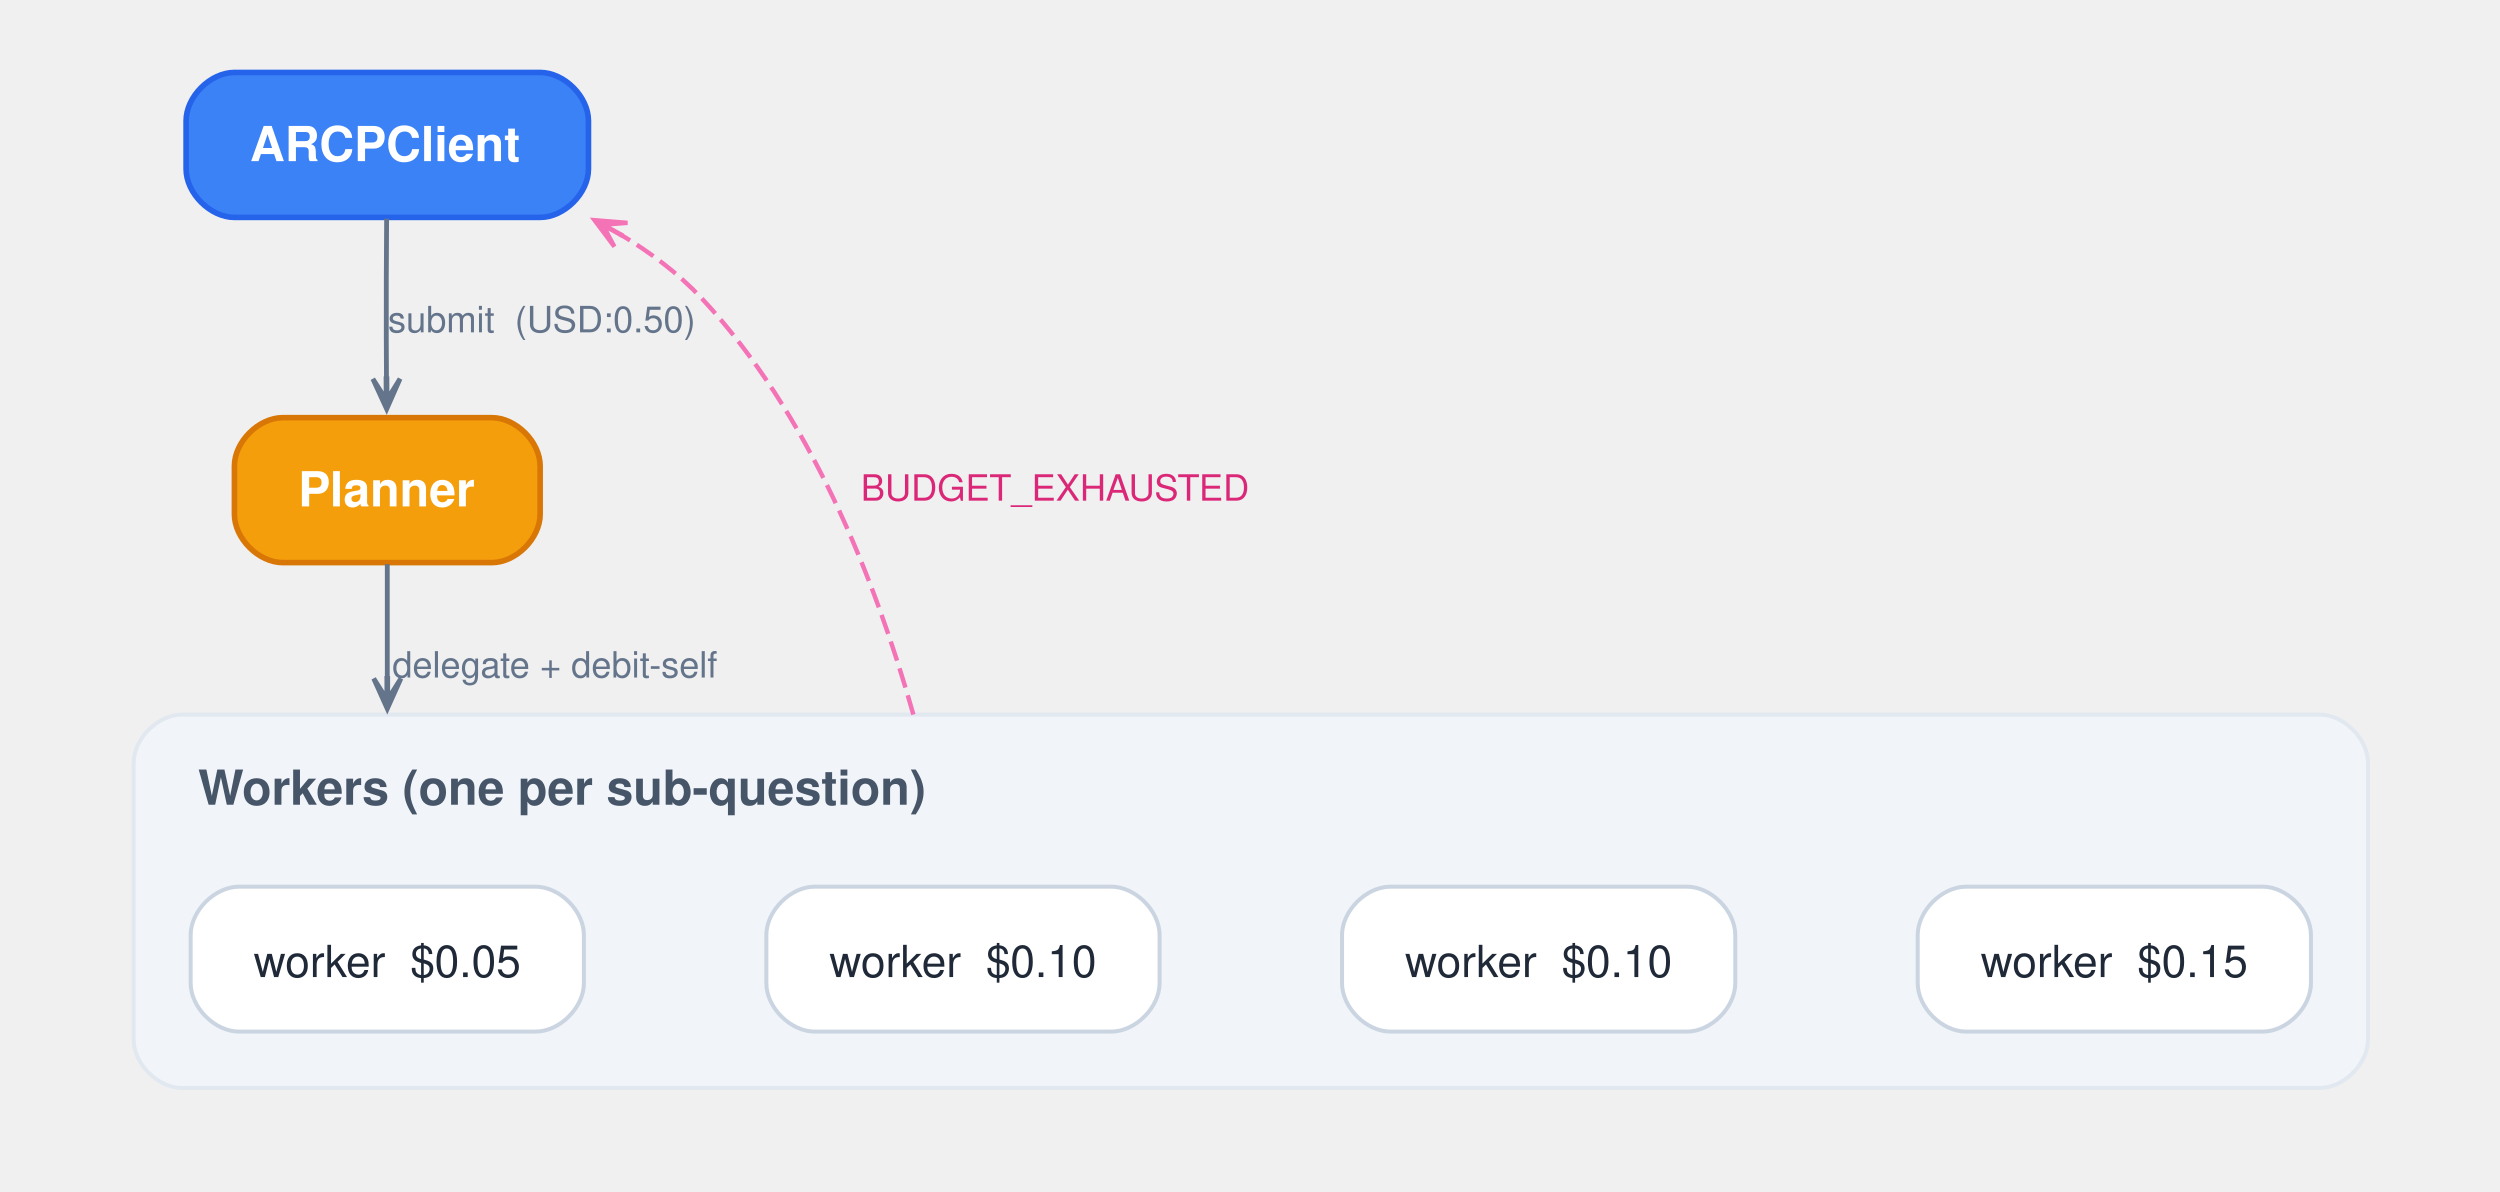
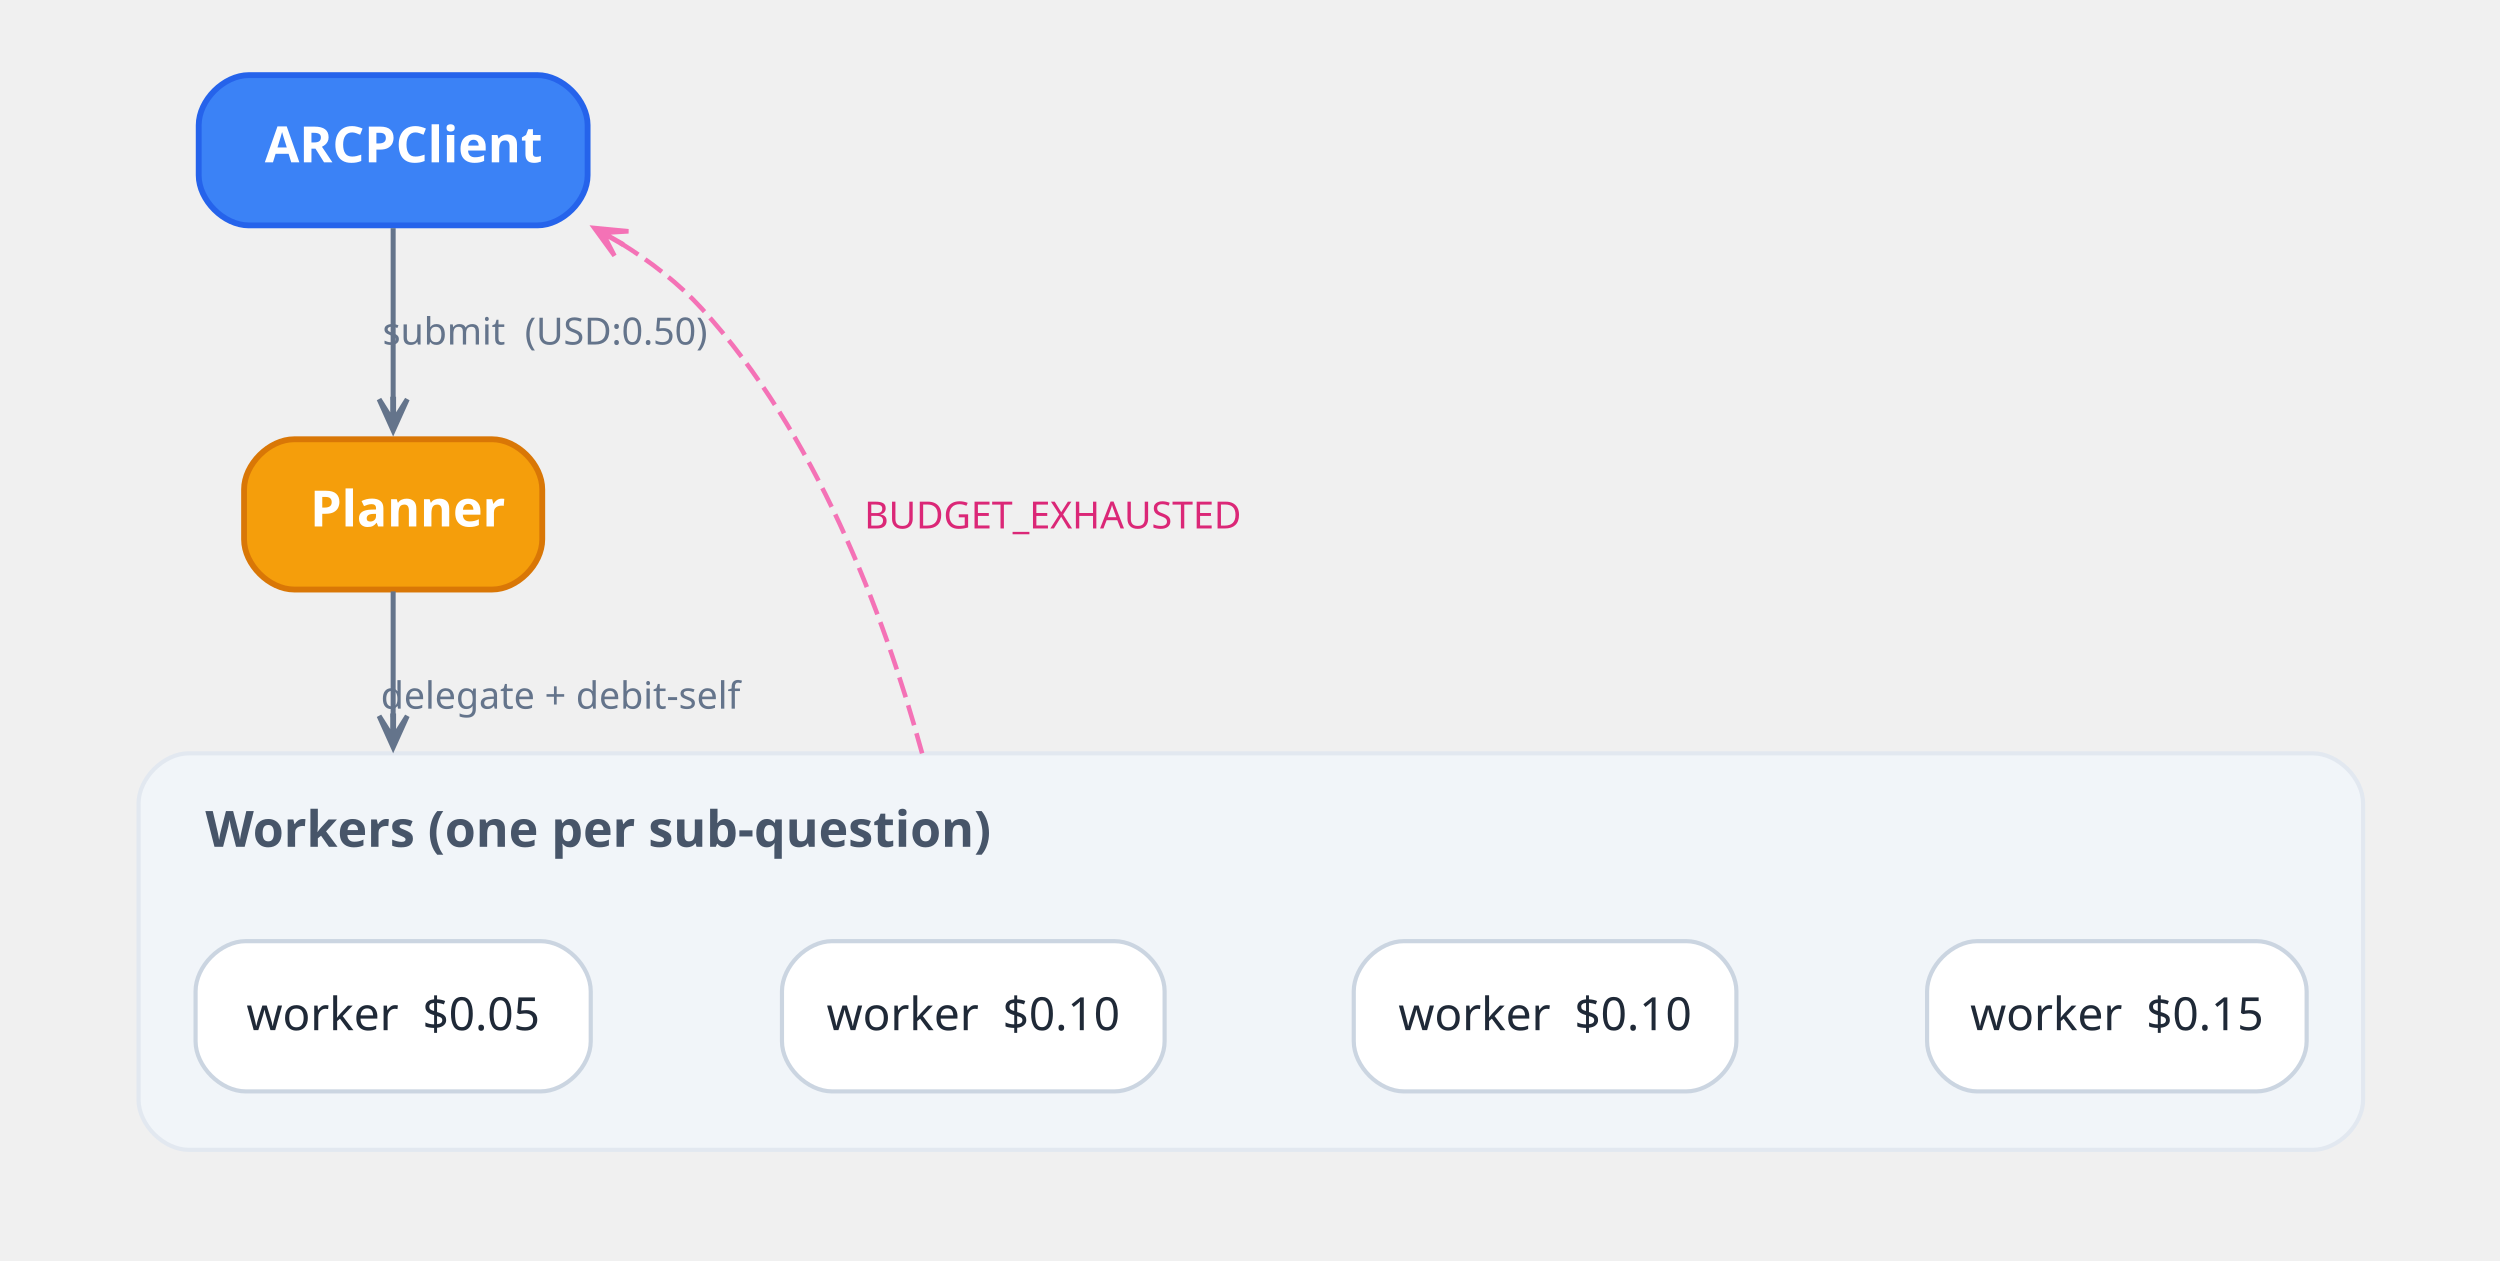
- <svg xmlns="http://www.w3.org/2000/svg" width="621pt" height="296pt" viewBox="0.00 0.00 621.00 296.00">
-   <g id="graph0" class="graph" transform="scale(1 1) rotate(0) translate(25.2 278.25)">
+ <svg xmlns="http://www.w3.org/2000/svg" width="599pt" height="302pt" viewBox="0.00 0.00 599.00 302.00">
+   <g id="graph0" class="graph" transform="scale(1 1) rotate(0) translate(25.2 283.5)">
    <g id="clust1" class="cluster">
-       <path fill="#f1f5f9" stroke="#e2e8f0" d="M20,-8C20,-8 551,-8 551,-8 557,-8 563,-14 563,-20 563,-20 563,-88.75 563,-88.75 563,-94.75 557,-100.75 551,-100.75 551,-100.75 20,-100.75 20,-100.75 14,-100.75 8,-94.75 8,-88.75 8,-88.75 8,-20 8,-20 8,-14 14,-8 20,-8" />
-       <text xml:space="preserve" text-anchor="start" x="24" y="-78.35" font-family="Helvetica,sans-Serif" font-weight="bold" font-size="12.00" fill="#475569">Workers (one per sub-question)</text>
+       <path fill="#f1f5f9" stroke="#e2e8f0" d="M20,-8C20,-8 529,-8 529,-8 535,-8 541,-14 541,-20 541,-20 541,-91 541,-91 541,-97 535,-103 529,-103 529,-103 20,-103 20,-103 14,-103 8,-97 8,-91 8,-91 8,-20 8,-20 8,-14 14,-8 20,-8" />
+       <text xml:space="preserve" text-anchor="start" x="24" y="-80.6" font-family="TT Commons Pro Trial" font-weight="bold" font-size="12.00" fill="#475569">Workers (one per sub-question)</text>
    </g>
    <g id="node1" class="node">
-       <path fill="#3b82f6" stroke="#2563eb" stroke-width="1.4" d="M108.97,-260.25C108.97,-260.25 33.03,-260.25 33.03,-260.25 27.04,-260.25 21.03,-254.25 21.03,-248.25 21.03,-248.25 21.03,-236.25 21.03,-236.25 21.03,-230.25 27.03,-224.25 33.03,-224.25 33.03,-224.25 108.97,-224.25 108.97,-224.25 114.97,-224.25 120.97,-230.25 120.97,-236.25 120.97,-236.25 120.97,-248.25 120.97,-248.25 120.97,-254.25 114.97,-260.25 108.97,-260.25" />
-       <text xml:space="preserve" text-anchor="start" x="36.88" y="-238.22" font-family="Helvetica,sans-Serif" font-weight="bold" font-size="12.00" fill="white">ARCPClient</text>
+       <path fill="#3b82f6" stroke="#2563eb" stroke-width="1.4" d="M103.59,-265.5C103.59,-265.5 34.41,-265.5 34.41,-265.5 28.41,-265.5 22.41,-259.5 22.41,-253.5 22.41,-253.5 22.41,-241.5 22.41,-241.5 22.41,-235.5 28.41,-229.5 34.41,-229.5 34.41,-229.5 103.59,-229.5 103.59,-229.5 109.59,-229.5 115.59,-235.5 115.59,-241.5 115.59,-241.5 115.59,-253.5 115.59,-253.5 115.59,-259.5 109.59,-265.5 103.59,-265.5" />
+       <text xml:space="preserve" text-anchor="start" x="38.25" y="-244.6" font-family="TT Commons Pro Trial" font-weight="bold" font-size="12.00" fill="white">ARCPClient</text>
    </g>
    <g id="node2" class="node">
-       <path fill="#f59e0b" stroke="#d97706" stroke-width="1.4" d="M96.97,-174.5C96.97,-174.5 45.03,-174.5 45.03,-174.5 39.03,-174.5 33.03,-168.5 33.03,-162.5 33.03,-162.5 33.03,-150.5 33.03,-150.5 33.03,-144.5 39.03,-138.5 45.03,-138.5 45.03,-138.5 96.97,-138.5 96.97,-138.5 102.97,-138.5 108.97,-144.5 108.97,-150.5 108.97,-150.5 108.97,-162.5 108.97,-162.5 108.97,-168.5 102.97,-174.5 96.97,-174.5" />
-       <text xml:space="preserve" text-anchor="start" x="48.88" y="-152.47" font-family="Helvetica,sans-Serif" font-weight="bold" font-size="12.00" fill="white">Planner</text>
+       <path fill="#f59e0b" stroke="#d97706" stroke-width="1.4" d="M92.72,-178.25C92.72,-178.25 45.28,-178.25 45.28,-178.25 39.28,-178.25 33.28,-172.25 33.28,-166.25 33.28,-166.25 33.28,-154.25 33.28,-154.25 33.28,-148.25 39.28,-142.25 45.28,-142.25 45.28,-142.25 92.72,-142.25 92.72,-142.25 98.72,-142.25 104.72,-148.25 104.72,-154.25 104.72,-154.25 104.72,-166.25 104.72,-166.25 104.72,-172.25 98.72,-178.25 92.72,-178.25" />
+       <text xml:space="preserve" text-anchor="start" x="49.12" y="-157.35" font-family="TT Commons Pro Trial" font-weight="bold" font-size="12.00" fill="white">Planner</text>
    </g>
    <g id="edge4" class="edge">
-       <path fill="none" stroke="#64748b" stroke-width="1.2" d="M70.84,-223.93C70.77,-215.12 70.72,-204.24 70.75,-194.5 70.76,-191.06 70.78,-187.43 70.8,-183.86" />
-       <polygon fill="#64748b" stroke="#64748b" stroke-width="1.2" points="70.85,-176.65 74.17,-184.17 70.93,-178.94 70.9,-184.15 70.8,-184.15 70.7,-184.15 70.73,-178.94 67.42,-184.13 70.85,-176.65" />
-       <text xml:space="preserve" text-anchor="middle" x="109.38" y="-195.7" font-family="Helvetica,sans-Serif" font-size="9.00" fill="#64748b">submit  (USD:0.50)</text>
+       <path fill="none" stroke="#64748b" stroke-width="1.2" d="M69,-228.84C69,-216.95 69,-201.06 69,-187.68" />
+       <polygon fill="#64748b" stroke="#64748b" stroke-width="1.2" points="69,-180.35 72.38,-187.85 69.1,-182.64 69.1,-187.85 69,-187.85 68.9,-187.85 68.9,-182.64 65.63,-187.85 69,-180.35" />
+       <text xml:space="preserve" text-anchor="middle" x="105.38" y="-200.95" font-family="TT Commons Pro Trial" font-size="9.00" fill="#64748b">submit  (USD:0.50)</text>
    </g>
    <g id="node3" class="node">
-       <path fill="white" stroke="#cbd5e1" d="M107.84,-58C107.84,-58 34.16,-58 34.16,-58 28.16,-58 22.16,-52 22.16,-46 22.16,-46 22.16,-34 22.16,-34 22.16,-28 28.16,-22 34.16,-22 34.16,-22 107.84,-22 107.84,-22 113.84,-22 119.84,-28 119.84,-34 119.84,-34 119.84,-46 119.84,-46 119.84,-52 113.84,-58 107.84,-58" />
-       <text xml:space="preserve" text-anchor="middle" x="71" y="-35.55" font-family="Helvetica,sans-Serif" font-size="11.00" fill="#1f2937">worker  $0.05</text>
+       <path fill="white" stroke="#cbd5e1" d="M104.34,-58C104.34,-58 33.66,-58 33.66,-58 27.66,-58 21.66,-52 21.66,-46 21.66,-46 21.66,-34 21.66,-34 21.66,-28 27.66,-22 33.66,-22 33.66,-22 104.34,-22 104.34,-22 110.34,-22 116.34,-28 116.34,-34 116.34,-34 116.34,-46 116.34,-46 116.34,-52 110.34,-58 104.34,-58" />
+       <text xml:space="preserve" text-anchor="middle" x="69" y="-36.67" font-family="TT Commons Pro Trial" font-size="11.00" fill="#1f2937">worker  $0.05</text>
    </g>
    <g id="edge5" class="edge">
-       <path fill="none" stroke="#64748b" stroke-width="1.2" d="M71,-138.11C71,-130.16 71,-120.19 71,-109.67" />
-       <polygon fill="#64748b" stroke="#64748b" stroke-width="1.2" points="71,-102.21 74.38,-109.71 71.1,-104.5 71.1,-109.71 71,-109.71 70.9,-109.71 70.9,-104.5 67.63,-109.71 71,-102.21" />
-       <text xml:space="preserve" text-anchor="middle" x="112.62" y="-109.95" font-family="Helvetica,sans-Serif" font-size="9.00" fill="#64748b">delegate + debit-self</text>
+       <path fill="none" stroke="#64748b" stroke-width="1.2" d="M69,-141.8C69,-133.45 69,-122.83 69,-111.64" />
+       <polygon fill="#64748b" stroke="#64748b" stroke-width="1.2" points="69,-104.46 72.38,-111.96 69.1,-106.75 69.1,-111.96 69,-111.96 68.9,-111.96 68.9,-106.75 65.63,-111.96 69,-104.46" />
+       <text xml:space="preserve" text-anchor="middle" x="109.12" y="-113.7" font-family="TT Commons Pro Trial" font-size="9.00" fill="#64748b">delegate + debit-self</text>
    </g>
    <g id="node4" class="node">
-       <path fill="white" stroke="#cbd5e1" d="M250.84,-58C250.84,-58 177.16,-58 177.16,-58 171.16,-58 165.16,-52 165.16,-46 165.16,-46 165.16,-34 165.16,-34 165.16,-28 171.16,-22 177.16,-22 177.16,-22 250.84,-22 250.84,-22 256.84,-22 262.84,-28 262.84,-34 262.84,-34 262.84,-46 262.84,-46 262.84,-52 256.84,-58 250.84,-58" />
-       <text xml:space="preserve" text-anchor="middle" x="214" y="-35.55" font-family="Helvetica,sans-Serif" font-size="11.00" fill="#1f2937">worker  $0.10</text>
+       <path fill="white" stroke="#cbd5e1" d="M241.84,-58C241.84,-58 174.16,-58 174.16,-58 168.16,-58 162.16,-52 162.16,-46 162.16,-46 162.16,-34 162.16,-34 162.16,-28 168.16,-22 174.16,-22 174.16,-22 241.84,-22 241.84,-22 247.84,-22 253.84,-28 253.84,-34 253.84,-34 253.84,-46 253.84,-46 253.84,-52 247.84,-58 241.84,-58" />
+       <text xml:space="preserve" text-anchor="middle" x="208" y="-36.67" font-family="TT Commons Pro Trial" font-size="11.00" fill="#1f2937">worker  $0.10</text>
    </g>
    <g id="edge6" class="edge">
-       <path fill="none" stroke="#f472b6" stroke-width="1.1" stroke-dasharray="5,2" d="M201.68,-100.75C192.13,-134.54 175.85,-175.62 149,-204.25 143.23,-210.4 136.23,-215.63 128.82,-220.06" />
-       <polygon fill="#f472b6" stroke="#f472b6" stroke-width="1.1" points="122.48,-223.56 127.41,-216.98 124.56,-222.35 129.02,-219.89 129.04,-219.93 129.07,-219.98 124.61,-222.44 130.68,-222.89 122.48,-223.56" />
-       <text xml:space="preserve" text-anchor="start" x="188.62" y="-153.88" font-family="Helvetica,sans-Serif" font-size="9.00" fill="#db2777">BUDGET_EXHAUSTED</text>
+       <path fill="none" stroke="#f472b6" stroke-width="1.1" stroke-dasharray="5,2" d="M195.74,-103C186.23,-137.69 169.99,-179.81 143,-209.5 137.42,-215.64 130.59,-220.89 123.36,-225.34" />
+       <polygon fill="#f472b6" stroke="#f472b6" stroke-width="1.1" points="117.2,-228.87 122.03,-222.22 119.26,-227.63 123.68,-225.1 123.71,-225.15 123.73,-225.19 119.31,-227.72 125.38,-228.08 117.2,-228.87" />
+       <text xml:space="preserve" text-anchor="start" x="181.87" y="-156.88" font-family="TT Commons Pro Trial" font-size="9.00" fill="#db2777">BUDGET_EXHAUSTED</text>
    </g>
    <g id="node5" class="node">
-       <path fill="white" stroke="#cbd5e1" d="M393.84,-58C393.84,-58 320.16,-58 320.16,-58 314.16,-58 308.16,-52 308.16,-46 308.16,-46 308.16,-34 308.16,-34 308.16,-28 314.16,-22 320.16,-22 320.16,-22 393.84,-22 393.84,-22 399.84,-22 405.84,-28 405.84,-34 405.84,-34 405.84,-46 405.84,-46 405.84,-52 399.84,-58 393.84,-58" />
-       <text xml:space="preserve" text-anchor="middle" x="357" y="-35.55" font-family="Helvetica,sans-Serif" font-size="11.00" fill="#1f2937">worker  $0.10</text>
+       <path fill="white" stroke="#cbd5e1" d="M378.84,-58C378.84,-58 311.16,-58 311.16,-58 305.16,-58 299.16,-52 299.16,-46 299.16,-46 299.16,-34 299.16,-34 299.16,-28 305.16,-22 311.16,-22 311.16,-22 378.84,-22 378.84,-22 384.84,-22 390.84,-28 390.84,-34 390.84,-34 390.84,-46 390.84,-46 390.84,-52 384.84,-58 378.84,-58" />
+       <text xml:space="preserve" text-anchor="middle" x="345" y="-36.67" font-family="TT Commons Pro Trial" font-size="11.00" fill="#1f2937">worker  $0.10</text>
    </g>
    <g id="node6" class="node">
-       <path fill="white" stroke="#cbd5e1" d="M536.84,-58C536.84,-58 463.16,-58 463.16,-58 457.16,-58 451.16,-52 451.16,-46 451.16,-46 451.16,-34 451.16,-34 451.16,-28 457.16,-22 463.16,-22 463.16,-22 536.84,-22 536.84,-22 542.84,-22 548.84,-28 548.84,-34 548.84,-34 548.84,-46 548.84,-46 548.84,-52 542.84,-58 536.84,-58" />
-       <text xml:space="preserve" text-anchor="middle" x="500" y="-35.55" font-family="Helvetica,sans-Serif" font-size="11.00" fill="#1f2937">worker  $0.15</text>
+       <path fill="white" stroke="#cbd5e1" d="M515.47,-58C515.47,-58 448.53,-58 448.53,-58 442.53,-58 436.53,-52 436.53,-46 436.53,-46 436.53,-34 436.53,-34 436.53,-28 442.53,-22 448.53,-22 448.53,-22 515.47,-22 515.47,-22 521.47,-22 527.47,-28 527.47,-34 527.47,-34 527.47,-46 527.47,-46 527.47,-52 521.47,-58 515.47,-58" />
+       <text xml:space="preserve" text-anchor="middle" x="482" y="-36.67" font-family="TT Commons Pro Trial" font-size="11.00" fill="#1f2937">worker  $0.15</text>
    </g>
  </g>
</svg>
